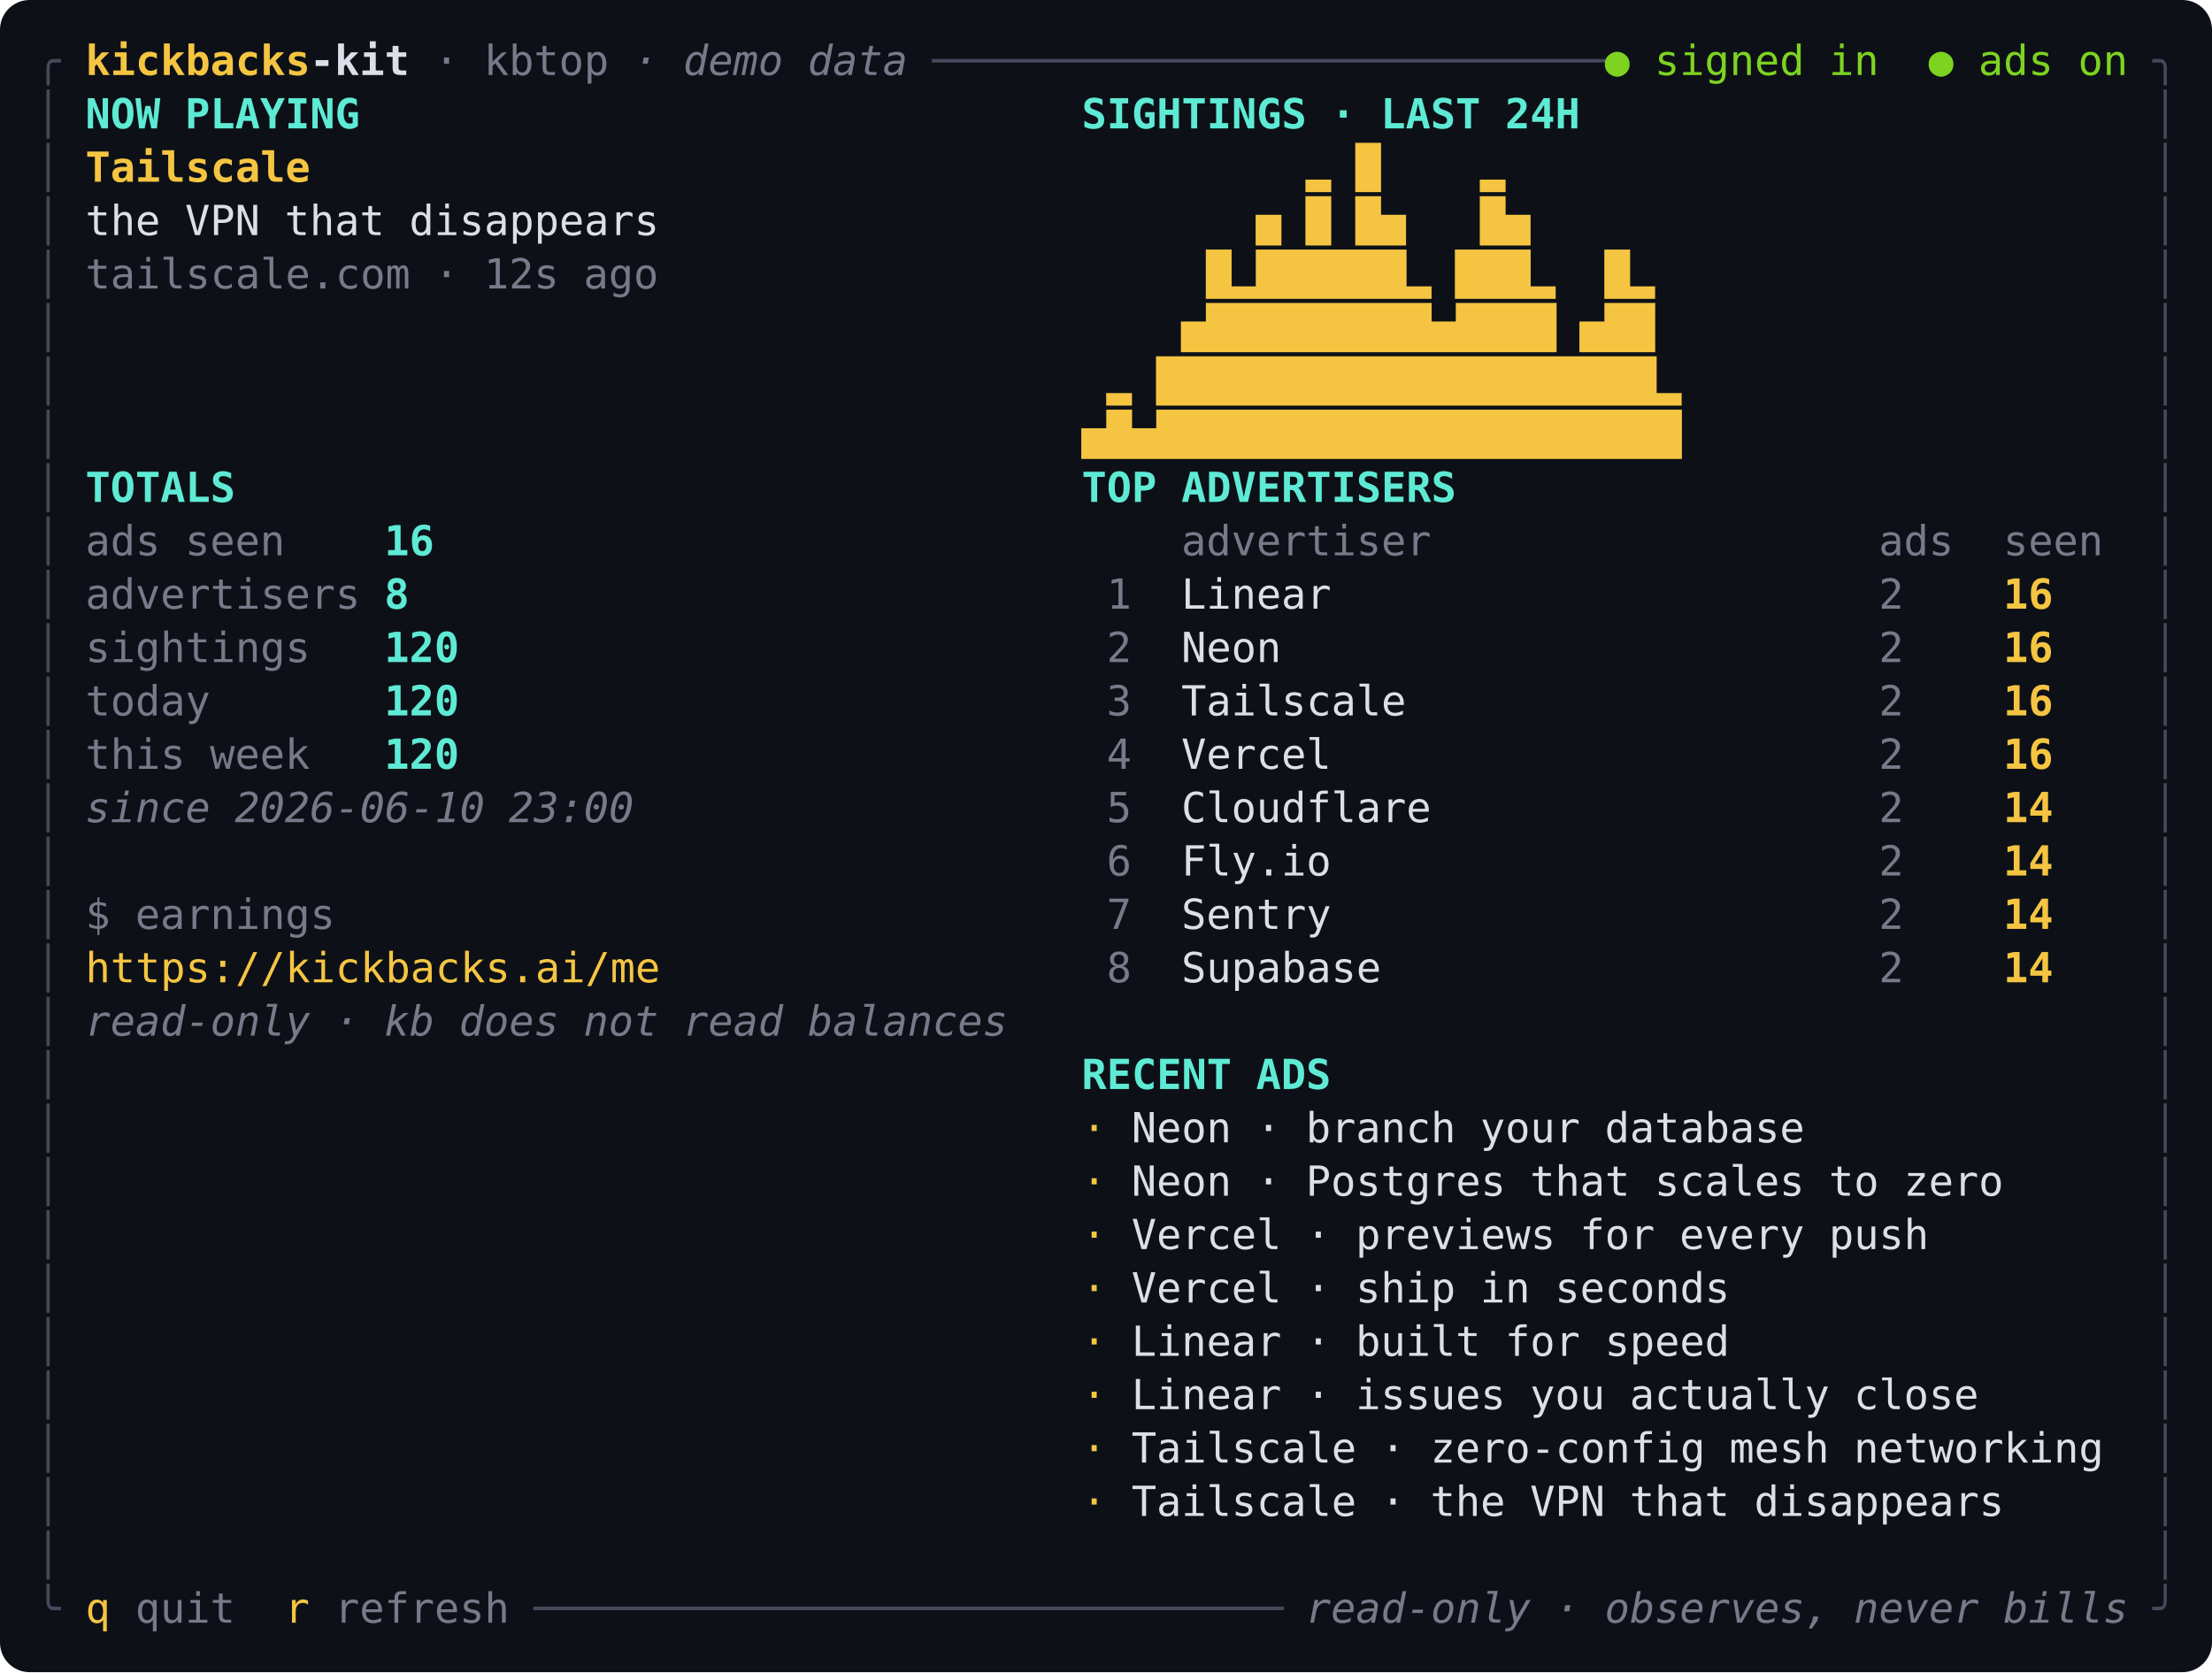
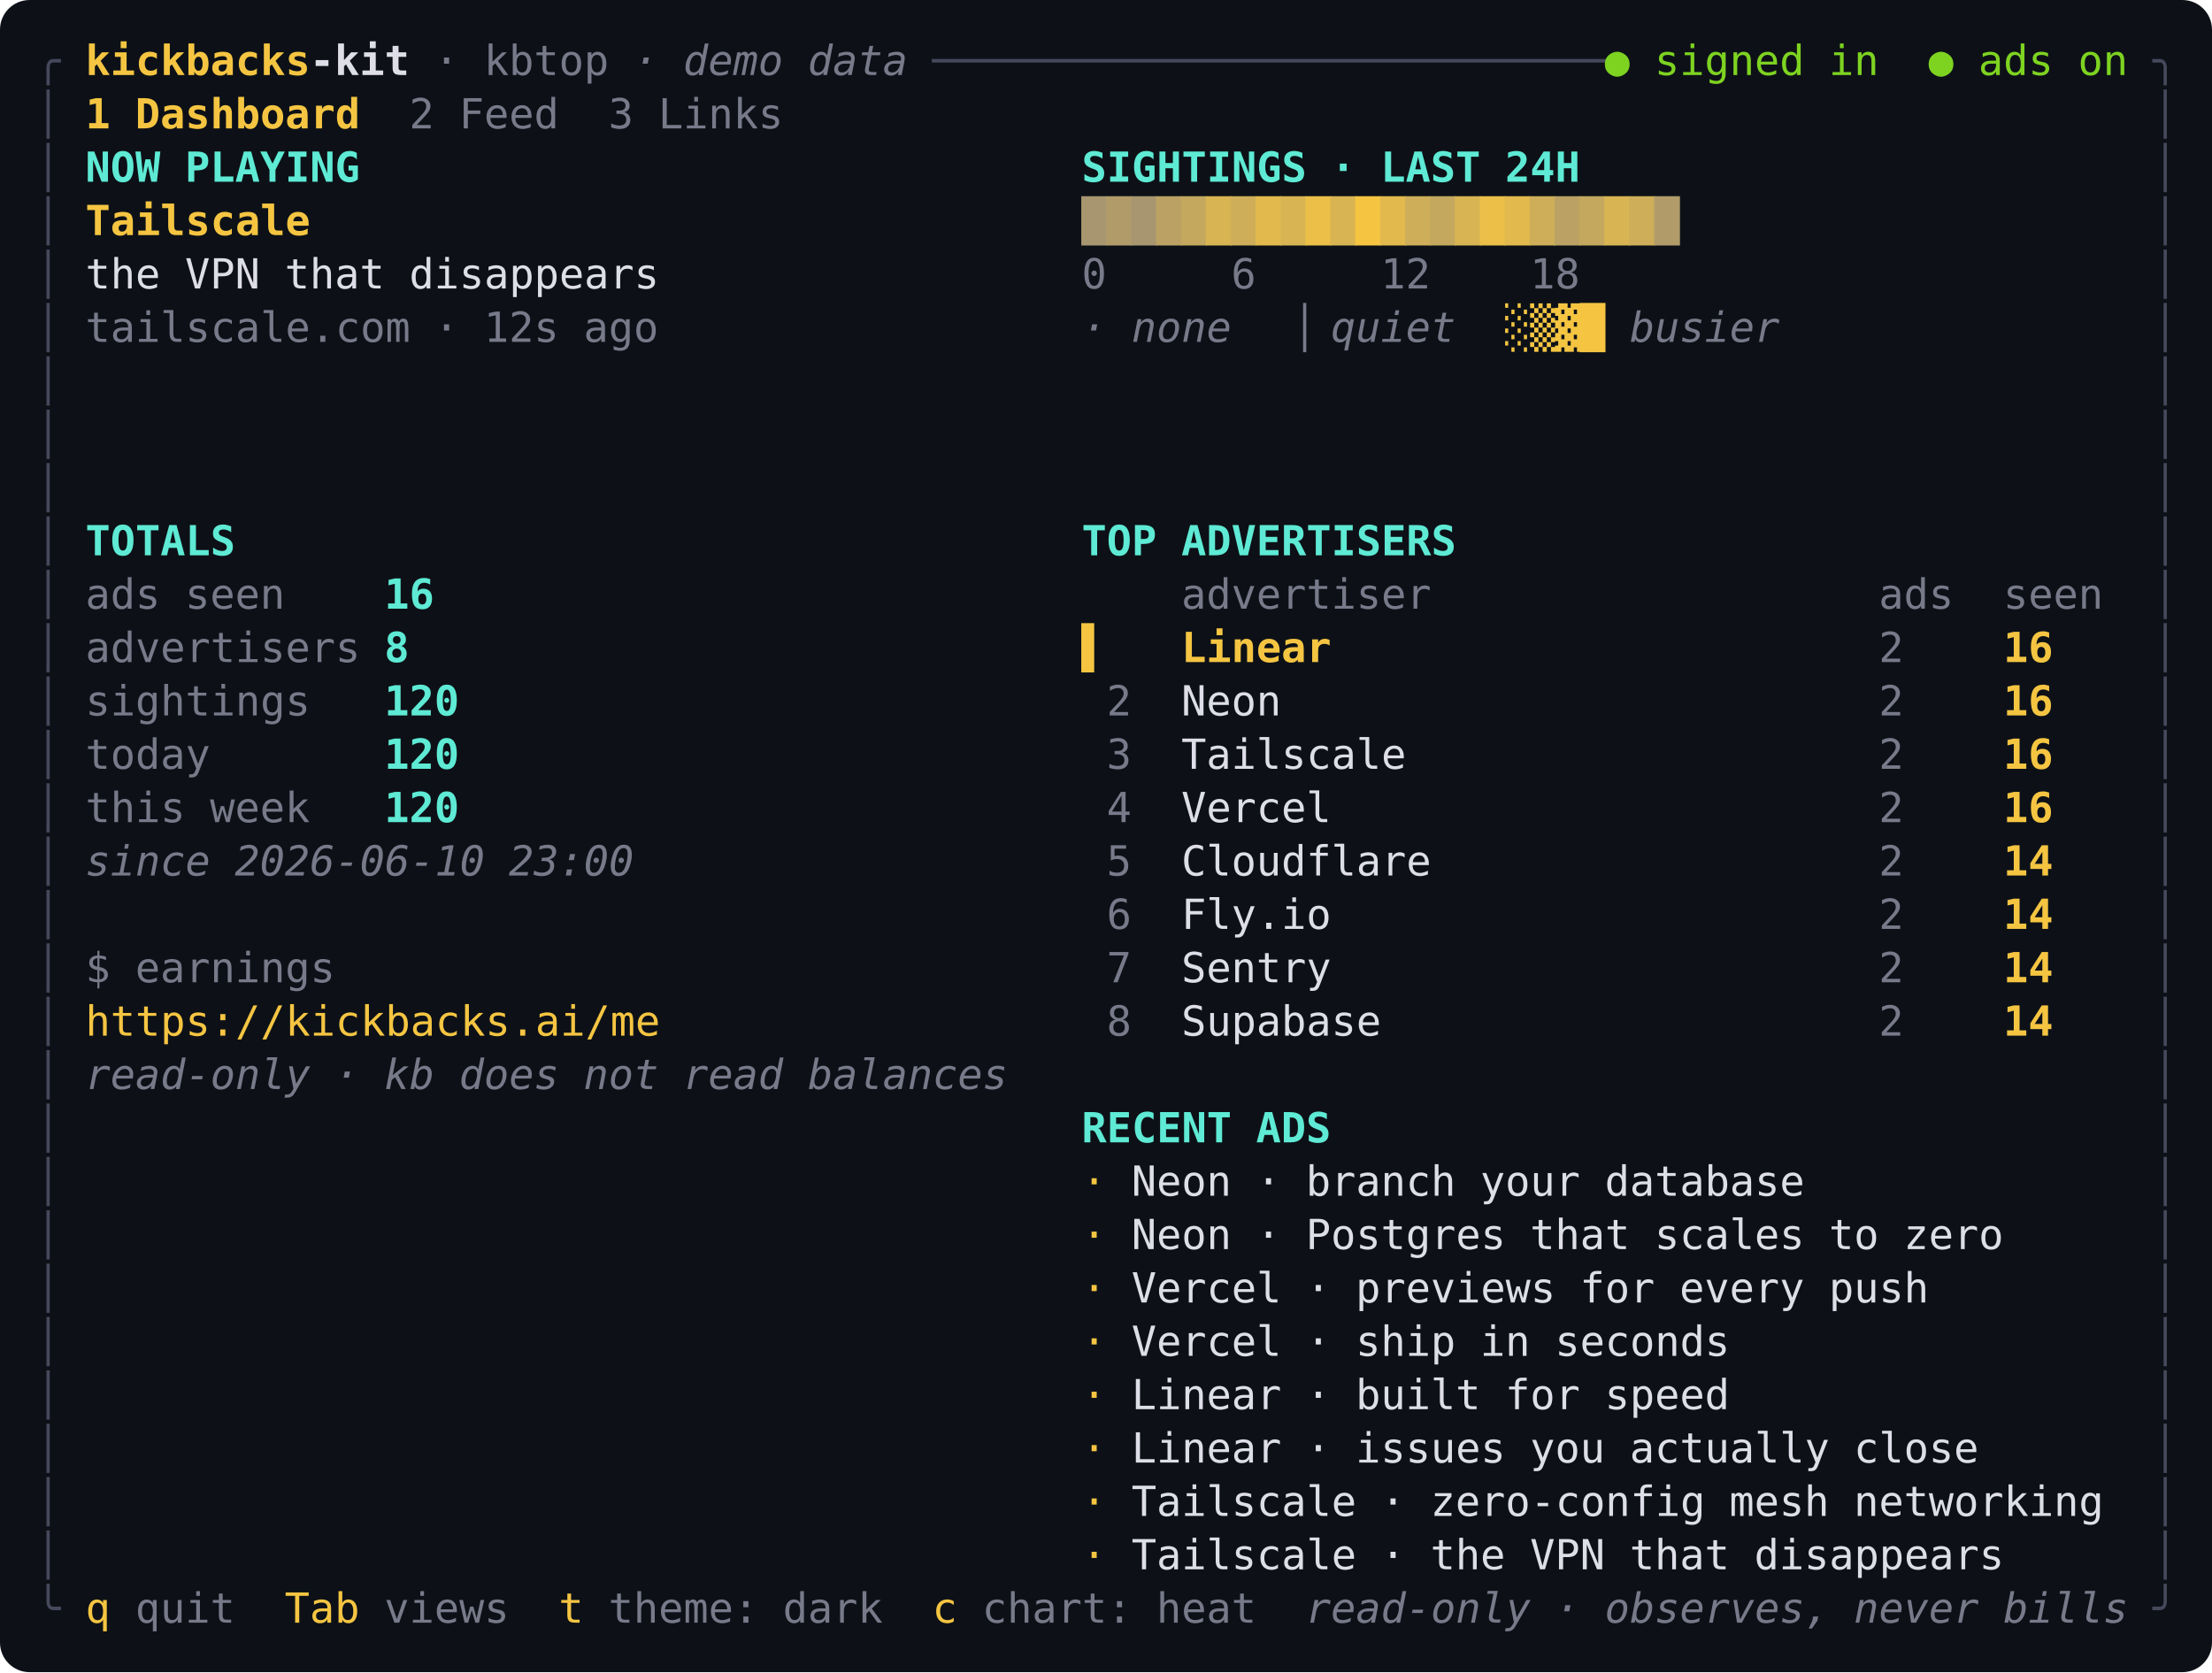
<svg xmlns="http://www.w3.org/2000/svg" width="746" height="564" viewBox="0 0 746 564" font-family="ui-monospace, 'Cascadia Code', 'JetBrains Mono', 'DejaVu Sans Mono', Menlo, Consolas, monospace" font-size="14">
  <rect width="746" height="564" rx="10" fill="#0d1117" />
  <text y="25.3" xml:space="preserve">
    <tspan x="12.0" fill="#46485c">╭</tspan>
    <tspan x="28.8" fill="#f5c542" font-weight="bold">kickbacks</tspan>
    <tspan x="104.4" fill="#dedee8" font-weight="bold">-kit</tspan>
    <tspan x="146.4" fill="#787a8a">·</tspan>
    <tspan x="163.2" fill="#787a8a">kbtop</tspan>
    <tspan x="213.6" fill="#787a8a" font-style="italic">·</tspan>
    <tspan x="230.4" fill="#787a8a" font-style="italic">demo</tspan>
    <tspan x="272.4" fill="#787a8a" font-style="italic">data</tspan>
    <tspan x="314.4" fill="#46485c">───────────────────────────</tspan>
    <tspan x="541.2" fill="#7ed321">●</tspan>
    <tspan x="558.0" fill="#7ed321">signed</tspan>
    <tspan x="616.8" fill="#7ed321">in</tspan>
    <tspan x="650.4" fill="#7ed321">●</tspan>
    <tspan x="667.2" fill="#7ed321">ads</tspan>
    <tspan x="700.8" fill="#7ed321">on</tspan>
    <tspan x="726.0" fill="#46485c">╮</tspan>
  </text>
  <text y="43.3" xml:space="preserve">
    <tspan x="12.0" fill="#46485c">│</tspan>
+     <tspan x="28.8" fill="#f5c542" font-weight="bold">1</tspan>
+     <tspan x="45.6" fill="#f5c542" font-weight="bold">Dashboard</tspan>
+     <tspan x="138.0" fill="#787a8a">2</tspan>
+     <tspan x="154.8" fill="#787a8a">Feed</tspan>
+     <tspan x="205.2" fill="#787a8a">3</tspan>
+     <tspan x="222.0" fill="#787a8a">Links</tspan>
+     <tspan x="726.0" fill="#46485c">│</tspan>
+   </text>
+   <text y="61.3" xml:space="preserve">
+     <tspan x="12.0" fill="#46485c">│</tspan>
    <tspan x="28.8" fill="#5eead4" font-weight="bold">NOW</tspan>
    <tspan x="62.4" fill="#5eead4" font-weight="bold">PLAYING</tspan>
    <tspan x="364.8" fill="#5eead4" font-weight="bold">SIGHTINGS</tspan>
    <tspan x="448.8" fill="#5eead4" font-weight="bold">·</tspan>
    <tspan x="465.6" fill="#5eead4" font-weight="bold">LAST</tspan>
    <tspan x="507.6" fill="#5eead4" font-weight="bold">24H</tspan>
    <tspan x="726.0" fill="#46485c">│</tspan>
  </text>
-   <text y="61.3" xml:space="preserve">
+   <text y="79.3" xml:space="preserve">
    <tspan x="12.0" fill="#46485c">│</tspan>
    <tspan x="28.8" fill="#f5c542" font-weight="bold">Tailscale</tspan>
-     <tspan x="440.4" fill="#f5c542">▂</tspan>
-     <tspan x="457.2" fill="#f5c542">█</tspan>
-     <tspan x="499.2" fill="#f5c542">▂</tspan>
-     <tspan x="726.0" fill="#46485c">│</tspan>
-   </text>
-   <text y="79.3" xml:space="preserve">
+     <tspan x="364.8" fill="#a7966f">█</tspan>
+     <tspan x="373.2" fill="#b19c69">█</tspan>
+     <tspan x="381.6" fill="#a7966f">█</tspan>
+     <tspan x="390.0" fill="#bba264">█</tspan>
+     <tspan x="398.4" fill="#c4a85e">█</tspan>
+     <tspan x="406.8" fill="#d8b453">█</tspan>
+     <tspan x="415.2" fill="#ceae58">█</tspan>
+     <tspan x="423.6" fill="#e2b94d">█</tspan>
+     <tspan x="432.0" fill="#d8b453">█</tspan>
+     <tspan x="440.4" fill="#ebbf48">█</tspan>
+     <tspan x="448.8" fill="#d8b453">█</tspan>
+     <tspan x="457.2" fill="#f5c542" font-weight="bold">█</tspan>
+     <tspan x="465.6" fill="#e2b94d">█</tspan>
+     <tspan x="474.0" fill="#ceae58">█</tspan>
+     <tspan x="482.4" fill="#c4a85e">█</tspan>
+     <tspan x="490.8" fill="#d8b453">█</tspan>
+     <tspan x="499.2" fill="#ebbf48">█</tspan>
+     <tspan x="507.6" fill="#e2b94d">█</tspan>
+     <tspan x="516.0" fill="#ceae58">█</tspan>
+     <tspan x="524.4" fill="#bba264">█</tspan>
+     <tspan x="532.8" fill="#c4a85e">█</tspan>
+     <tspan x="541.2" fill="#d8b453">█</tspan>
+     <tspan x="549.6" fill="#ceae58">█</tspan>
+     <tspan x="558.0" fill="#b19c69">█</tspan>
+     <tspan x="726.0" fill="#46485c">│</tspan>
+   </text>
+   <text y="97.3" xml:space="preserve">
    <tspan x="12.0" fill="#46485c">│</tspan>
    <tspan x="28.8" fill="#dedee8">the</tspan>
    <tspan x="62.4" fill="#dedee8">VPN</tspan>
    <tspan x="96.0" fill="#dedee8">that</tspan>
    <tspan x="138.0" fill="#dedee8">disappears</tspan>
-     <tspan x="423.6" fill="#f5c542">▅</tspan>
-     <tspan x="440.4" fill="#f5c542">█</tspan>
-     <tspan x="457.2" fill="#f5c542">█▅</tspan>
-     <tspan x="499.2" fill="#f5c542">█▅</tspan>
-     <tspan x="726.0" fill="#46485c">│</tspan>
-   </text>
-   <text y="97.3" xml:space="preserve">
+     <tspan x="364.8" fill="#787a8a">0</tspan>
+     <tspan x="415.2" fill="#787a8a">6</tspan>
+     <tspan x="465.6" fill="#787a8a">12</tspan>
+     <tspan x="516.0" fill="#787a8a">18</tspan>
+     <tspan x="726.0" fill="#46485c">│</tspan>
+   </text>
+   <text y="115.3" xml:space="preserve">
    <tspan x="12.0" fill="#46485c">│</tspan>
    <tspan x="28.8" fill="#787a8a">tailscale.com</tspan>
    <tspan x="146.4" fill="#787a8a">·</tspan>
    <tspan x="163.2" fill="#787a8a">12s</tspan>
    <tspan x="196.8" fill="#787a8a">ago</tspan>
-     <tspan x="406.8" fill="#f5c542">█▂██████▂</tspan>
-     <tspan x="490.8" fill="#f5c542">███▂</tspan>
-     <tspan x="541.2" fill="#f5c542">█▂</tspan>
-     <tspan x="726.0" fill="#46485c">│</tspan>
-   </text>
-   <text y="115.3" xml:space="preserve">
-     <tspan x="12.0" fill="#46485c">│</tspan>
-     <tspan x="398.4" fill="#f5c542">▅█████████▅████</tspan>
-     <tspan x="532.8" fill="#f5c542">▅██</tspan>
+     <tspan x="364.8" fill="#787a8a" font-style="italic">·</tspan>
+     <tspan x="381.6" fill="#787a8a" font-style="italic">none</tspan>
+     <tspan x="432.0" fill="#787a8a" font-style="italic">▕</tspan>
+     <tspan x="448.8" fill="#787a8a" font-style="italic">quiet</tspan>
+     <tspan x="507.6" fill="#f5c542">░▒▓█</tspan>
+     <tspan x="549.6" fill="#787a8a" font-style="italic">busier</tspan>
    <tspan x="726.0" fill="#46485c">│</tspan>
  </text>
  <text y="133.3" xml:space="preserve">
    <tspan x="12.0" fill="#46485c">│</tspan>
-     <tspan x="373.2" fill="#f5c542">▂</tspan>
-     <tspan x="390.0" fill="#f5c542">████████████████████▂</tspan>
    <tspan x="726.0" fill="#46485c">│</tspan>
  </text>
  <text y="151.3" xml:space="preserve">
    <tspan x="12.0" fill="#46485c">│</tspan>
-     <tspan x="364.8" fill="#f5c542">▅█▅█████████████████████</tspan>
    <tspan x="726.0" fill="#46485c">│</tspan>
  </text>
  <text y="169.3" xml:space="preserve">
+     <tspan x="12.0" fill="#46485c">│</tspan>
+     <tspan x="726.0" fill="#46485c">│</tspan>
+   </text>
+   <text y="187.3" xml:space="preserve">
    <tspan x="12.0" fill="#46485c">│</tspan>
    <tspan x="28.8" fill="#5eead4" font-weight="bold">TOTALS</tspan>
    <tspan x="364.8" fill="#5eead4" font-weight="bold">TOP</tspan>
    <tspan x="398.4" fill="#5eead4" font-weight="bold">ADVERTISERS</tspan>
    <tspan x="726.0" fill="#46485c">│</tspan>
  </text>
-   <text y="187.3" xml:space="preserve">
+   <text y="205.3" xml:space="preserve">
    <tspan x="12.0" fill="#46485c">│</tspan>
    <tspan x="28.8" fill="#787a8a">ads</tspan>
    <tspan x="62.4" fill="#787a8a">seen</tspan>
    <tspan x="129.6" fill="#5eead4" font-weight="bold">16</tspan>
    <tspan x="398.4" fill="#787a8a">advertiser</tspan>
    <tspan x="633.6" fill="#787a8a">ads</tspan>
    <tspan x="675.6" fill="#787a8a">seen</tspan>
    <tspan x="726.0" fill="#46485c">│</tspan>
  </text>
-   <text y="205.3" xml:space="preserve">
+   <text y="223.3" xml:space="preserve">
    <tspan x="12.0" fill="#46485c">│</tspan>
    <tspan x="28.8" fill="#787a8a">advertisers</tspan>
    <tspan x="129.6" fill="#5eead4" font-weight="bold">8</tspan>
-     <tspan x="373.2" fill="#787a8a">1</tspan>
-     <tspan x="398.4" fill="#dedee8">Linear</tspan>
+     <tspan x="364.8" fill="#f5c542">▌</tspan>
+     <tspan x="398.4" fill="#f5c542" font-weight="bold">Linear</tspan>
    <tspan x="633.6" fill="#787a8a">2</tspan>
    <tspan x="675.6" fill="#f5c542" font-weight="bold">16</tspan>
    <tspan x="726.0" fill="#46485c">│</tspan>
  </text>
-   <text y="223.3" xml:space="preserve">
+   <text y="241.3" xml:space="preserve">
    <tspan x="12.0" fill="#46485c">│</tspan>
    <tspan x="28.8" fill="#787a8a">sightings</tspan>
    <tspan x="129.6" fill="#5eead4" font-weight="bold">120</tspan>
    <tspan x="373.2" fill="#787a8a">2</tspan>
    <tspan x="398.4" fill="#dedee8">Neon</tspan>
    <tspan x="633.6" fill="#787a8a">2</tspan>
    <tspan x="675.6" fill="#f5c542" font-weight="bold">16</tspan>
    <tspan x="726.0" fill="#46485c">│</tspan>
  </text>
-   <text y="241.3" xml:space="preserve">
+   <text y="259.3" xml:space="preserve">
    <tspan x="12.0" fill="#46485c">│</tspan>
    <tspan x="28.8" fill="#787a8a">today</tspan>
    <tspan x="129.6" fill="#5eead4" font-weight="bold">120</tspan>
    <tspan x="373.2" fill="#787a8a">3</tspan>
    <tspan x="398.4" fill="#dedee8">Tailscale</tspan>
    <tspan x="633.6" fill="#787a8a">2</tspan>
    <tspan x="675.6" fill="#f5c542" font-weight="bold">16</tspan>
    <tspan x="726.0" fill="#46485c">│</tspan>
  </text>
-   <text y="259.3" xml:space="preserve">
+   <text y="277.3" xml:space="preserve">
    <tspan x="12.0" fill="#46485c">│</tspan>
    <tspan x="28.8" fill="#787a8a">this</tspan>
    <tspan x="70.8" fill="#787a8a">week</tspan>
    <tspan x="129.6" fill="#5eead4" font-weight="bold">120</tspan>
    <tspan x="373.2" fill="#787a8a">4</tspan>
    <tspan x="398.4" fill="#dedee8">Vercel</tspan>
    <tspan x="633.6" fill="#787a8a">2</tspan>
    <tspan x="675.6" fill="#f5c542" font-weight="bold">16</tspan>
    <tspan x="726.0" fill="#46485c">│</tspan>
  </text>
-   <text y="277.3" xml:space="preserve">
+   <text y="295.3" xml:space="preserve">
    <tspan x="12.0" fill="#46485c">│</tspan>
    <tspan x="28.8" fill="#787a8a" font-style="italic">since</tspan>
    <tspan x="79.2" fill="#787a8a" font-style="italic">2026-06-10</tspan>
    <tspan x="171.6" fill="#787a8a" font-style="italic">23:00</tspan>
    <tspan x="373.2" fill="#787a8a">5</tspan>
    <tspan x="398.4" fill="#dedee8">Cloudflare</tspan>
    <tspan x="633.6" fill="#787a8a">2</tspan>
    <tspan x="675.6" fill="#f5c542" font-weight="bold">14</tspan>
    <tspan x="726.0" fill="#46485c">│</tspan>
  </text>
-   <text y="295.3" xml:space="preserve">
+   <text y="313.3" xml:space="preserve">
    <tspan x="12.0" fill="#46485c">│</tspan>
    <tspan x="373.2" fill="#787a8a">6</tspan>
    <tspan x="398.4" fill="#dedee8">Fly.io</tspan>
    <tspan x="633.6" fill="#787a8a">2</tspan>
    <tspan x="675.6" fill="#f5c542" font-weight="bold">14</tspan>
    <tspan x="726.0" fill="#46485c">│</tspan>
  </text>
-   <text y="313.3" xml:space="preserve">
+   <text y="331.3" xml:space="preserve">
    <tspan x="12.0" fill="#46485c">│</tspan>
    <tspan x="28.8" fill="#787a8a">$</tspan>
    <tspan x="45.6" fill="#787a8a">earnings</tspan>
    <tspan x="373.2" fill="#787a8a">7</tspan>
    <tspan x="398.4" fill="#dedee8">Sentry</tspan>
    <tspan x="633.6" fill="#787a8a">2</tspan>
    <tspan x="675.6" fill="#f5c542" font-weight="bold">14</tspan>
    <tspan x="726.0" fill="#46485c">│</tspan>
  </text>
-   <text y="331.3" xml:space="preserve">
+   <text y="349.3" xml:space="preserve">
    <tspan x="12.0" fill="#46485c">│</tspan>
    <tspan x="28.8" fill="#f5c542">https://kickbacks.ai/me</tspan>
    <tspan x="373.2" fill="#787a8a">8</tspan>
    <tspan x="398.4" fill="#dedee8">Supabase</tspan>
    <tspan x="633.6" fill="#787a8a">2</tspan>
    <tspan x="675.6" fill="#f5c542" font-weight="bold">14</tspan>
    <tspan x="726.0" fill="#46485c">│</tspan>
  </text>
-   <text y="349.3" xml:space="preserve">
+   <text y="367.3" xml:space="preserve">
    <tspan x="12.0" fill="#46485c">│</tspan>
    <tspan x="28.8" fill="#787a8a" font-style="italic">read-only</tspan>
    <tspan x="112.8" fill="#787a8a" font-style="italic">·</tspan>
    <tspan x="129.6" fill="#787a8a" font-style="italic">kb</tspan>
    <tspan x="154.8" fill="#787a8a" font-style="italic">does</tspan>
    <tspan x="196.8" fill="#787a8a" font-style="italic">not</tspan>
    <tspan x="230.4" fill="#787a8a" font-style="italic">read</tspan>
    <tspan x="272.4" fill="#787a8a" font-style="italic">balances</tspan>
    <tspan x="726.0" fill="#46485c">│</tspan>
  </text>
-   <text y="367.3" xml:space="preserve">
+   <text y="385.3" xml:space="preserve">
    <tspan x="12.0" fill="#46485c">│</tspan>
    <tspan x="364.8" fill="#5eead4" font-weight="bold">RECENT</tspan>
    <tspan x="423.6" fill="#5eead4" font-weight="bold">ADS</tspan>
    <tspan x="726.0" fill="#46485c">│</tspan>
  </text>
-   <text y="385.3" xml:space="preserve">
+   <text y="403.3" xml:space="preserve">
    <tspan x="12.0" fill="#46485c">│</tspan>
    <tspan x="364.8" fill="#f5c542">·</tspan>
    <tspan x="381.6" fill="#dedee8">Neon</tspan>
    <tspan x="423.6" fill="#dedee8">·</tspan>
    <tspan x="440.4" fill="#dedee8">branch</tspan>
    <tspan x="499.2" fill="#dedee8">your</tspan>
    <tspan x="541.2" fill="#dedee8">database</tspan>
    <tspan x="726.0" fill="#46485c">│</tspan>
  </text>
-   <text y="403.3" xml:space="preserve">
+   <text y="421.3" xml:space="preserve">
    <tspan x="12.0" fill="#46485c">│</tspan>
    <tspan x="364.8" fill="#f5c542">·</tspan>
    <tspan x="381.6" fill="#dedee8">Neon</tspan>
    <tspan x="423.6" fill="#dedee8">·</tspan>
    <tspan x="440.4" fill="#dedee8">Postgres</tspan>
    <tspan x="516.0" fill="#dedee8">that</tspan>
    <tspan x="558.0" fill="#dedee8">scales</tspan>
    <tspan x="616.8" fill="#dedee8">to</tspan>
    <tspan x="642.0" fill="#dedee8">zero</tspan>
    <tspan x="726.0" fill="#46485c">│</tspan>
  </text>
-   <text y="421.3" xml:space="preserve">
+   <text y="439.3" xml:space="preserve">
    <tspan x="12.0" fill="#46485c">│</tspan>
    <tspan x="364.8" fill="#f5c542">·</tspan>
    <tspan x="381.6" fill="#dedee8">Vercel</tspan>
    <tspan x="440.4" fill="#dedee8">·</tspan>
    <tspan x="457.2" fill="#dedee8">previews</tspan>
    <tspan x="532.8" fill="#dedee8">for</tspan>
    <tspan x="566.4" fill="#dedee8">every</tspan>
    <tspan x="616.8" fill="#dedee8">push</tspan>
    <tspan x="726.0" fill="#46485c">│</tspan>
  </text>
-   <text y="439.3" xml:space="preserve">
+   <text y="457.3" xml:space="preserve">
    <tspan x="12.0" fill="#46485c">│</tspan>
    <tspan x="364.8" fill="#f5c542">·</tspan>
    <tspan x="381.6" fill="#dedee8">Vercel</tspan>
    <tspan x="440.4" fill="#dedee8">·</tspan>
    <tspan x="457.2" fill="#dedee8">ship</tspan>
    <tspan x="499.2" fill="#dedee8">in</tspan>
    <tspan x="524.4" fill="#dedee8">seconds</tspan>
    <tspan x="726.0" fill="#46485c">│</tspan>
  </text>
-   <text y="457.3" xml:space="preserve">
+   <text y="475.3" xml:space="preserve">
    <tspan x="12.0" fill="#46485c">│</tspan>
    <tspan x="364.8" fill="#f5c542">·</tspan>
    <tspan x="381.6" fill="#dedee8">Linear</tspan>
    <tspan x="440.4" fill="#dedee8">·</tspan>
    <tspan x="457.2" fill="#dedee8">built</tspan>
    <tspan x="507.6" fill="#dedee8">for</tspan>
    <tspan x="541.2" fill="#dedee8">speed</tspan>
    <tspan x="726.0" fill="#46485c">│</tspan>
  </text>
-   <text y="475.3" xml:space="preserve">
+   <text y="493.3" xml:space="preserve">
    <tspan x="12.0" fill="#46485c">│</tspan>
    <tspan x="364.8" fill="#f5c542">·</tspan>
    <tspan x="381.6" fill="#dedee8">Linear</tspan>
    <tspan x="440.4" fill="#dedee8">·</tspan>
    <tspan x="457.2" fill="#dedee8">issues</tspan>
    <tspan x="516.0" fill="#dedee8">you</tspan>
    <tspan x="549.6" fill="#dedee8">actually</tspan>
    <tspan x="625.2" fill="#dedee8">close</tspan>
    <tspan x="726.0" fill="#46485c">│</tspan>
  </text>
-   <text y="493.3" xml:space="preserve">
+   <text y="511.3" xml:space="preserve">
    <tspan x="12.0" fill="#46485c">│</tspan>
    <tspan x="364.8" fill="#f5c542">·</tspan>
    <tspan x="381.6" fill="#dedee8">Tailscale</tspan>
    <tspan x="465.6" fill="#dedee8">·</tspan>
    <tspan x="482.4" fill="#dedee8">zero-config</tspan>
    <tspan x="583.2" fill="#dedee8">mesh</tspan>
    <tspan x="625.2" fill="#dedee8">networking</tspan>
    <tspan x="726.0" fill="#46485c">│</tspan>
  </text>
-   <text y="511.3" xml:space="preserve">
+   <text y="529.3" xml:space="preserve">
    <tspan x="12.0" fill="#46485c">│</tspan>
    <tspan x="364.8" fill="#f5c542">·</tspan>
    <tspan x="381.6" fill="#dedee8">Tailscale</tspan>
    <tspan x="465.6" fill="#dedee8">·</tspan>
    <tspan x="482.4" fill="#dedee8">the</tspan>
    <tspan x="516.0" fill="#dedee8">VPN</tspan>
    <tspan x="549.6" fill="#dedee8">that</tspan>
    <tspan x="591.6" fill="#dedee8">disappears</tspan>
    <tspan x="726.0" fill="#46485c">│</tspan>
  </text>
-   <text y="529.3" xml:space="preserve">
-     <tspan x="12.0" fill="#46485c">│</tspan>
-     <tspan x="726.0" fill="#46485c">│</tspan>
-   </text>
  <text y="547.3" xml:space="preserve">
    <tspan x="12.0" fill="#46485c">╰</tspan>
    <tspan x="28.8" fill="#f5c542">q</tspan>
    <tspan x="45.6" fill="#787a8a">quit</tspan>
-     <tspan x="96.0" fill="#f5c542">r</tspan>
-     <tspan x="112.8" fill="#787a8a">refresh</tspan>
-     <tspan x="180.0" fill="#46485c">──────────────────────────────</tspan>
+     <tspan x="96.0" fill="#f5c542">Tab</tspan>
+     <tspan x="129.6" fill="#787a8a">views</tspan>
+     <tspan x="188.4" fill="#f5c542">t</tspan>
+     <tspan x="205.2" fill="#787a8a">theme:</tspan>
+     <tspan x="264.0" fill="#787a8a">dark</tspan>
+     <tspan x="314.4" fill="#f5c542">c</tspan>
+     <tspan x="331.2" fill="#787a8a">chart:</tspan>
+     <tspan x="390.0" fill="#787a8a">heat</tspan>
    <tspan x="440.4" fill="#787a8a" font-style="italic">read-only</tspan>
    <tspan x="524.4" fill="#787a8a" font-style="italic">·</tspan>
    <tspan x="541.2" fill="#787a8a" font-style="italic">observes,</tspan>
    <tspan x="625.2" fill="#787a8a" font-style="italic">never</tspan>
    <tspan x="675.6" fill="#787a8a" font-style="italic">bills</tspan>
    <tspan x="726.0" fill="#46485c">╯</tspan>
  </text>
</svg>
